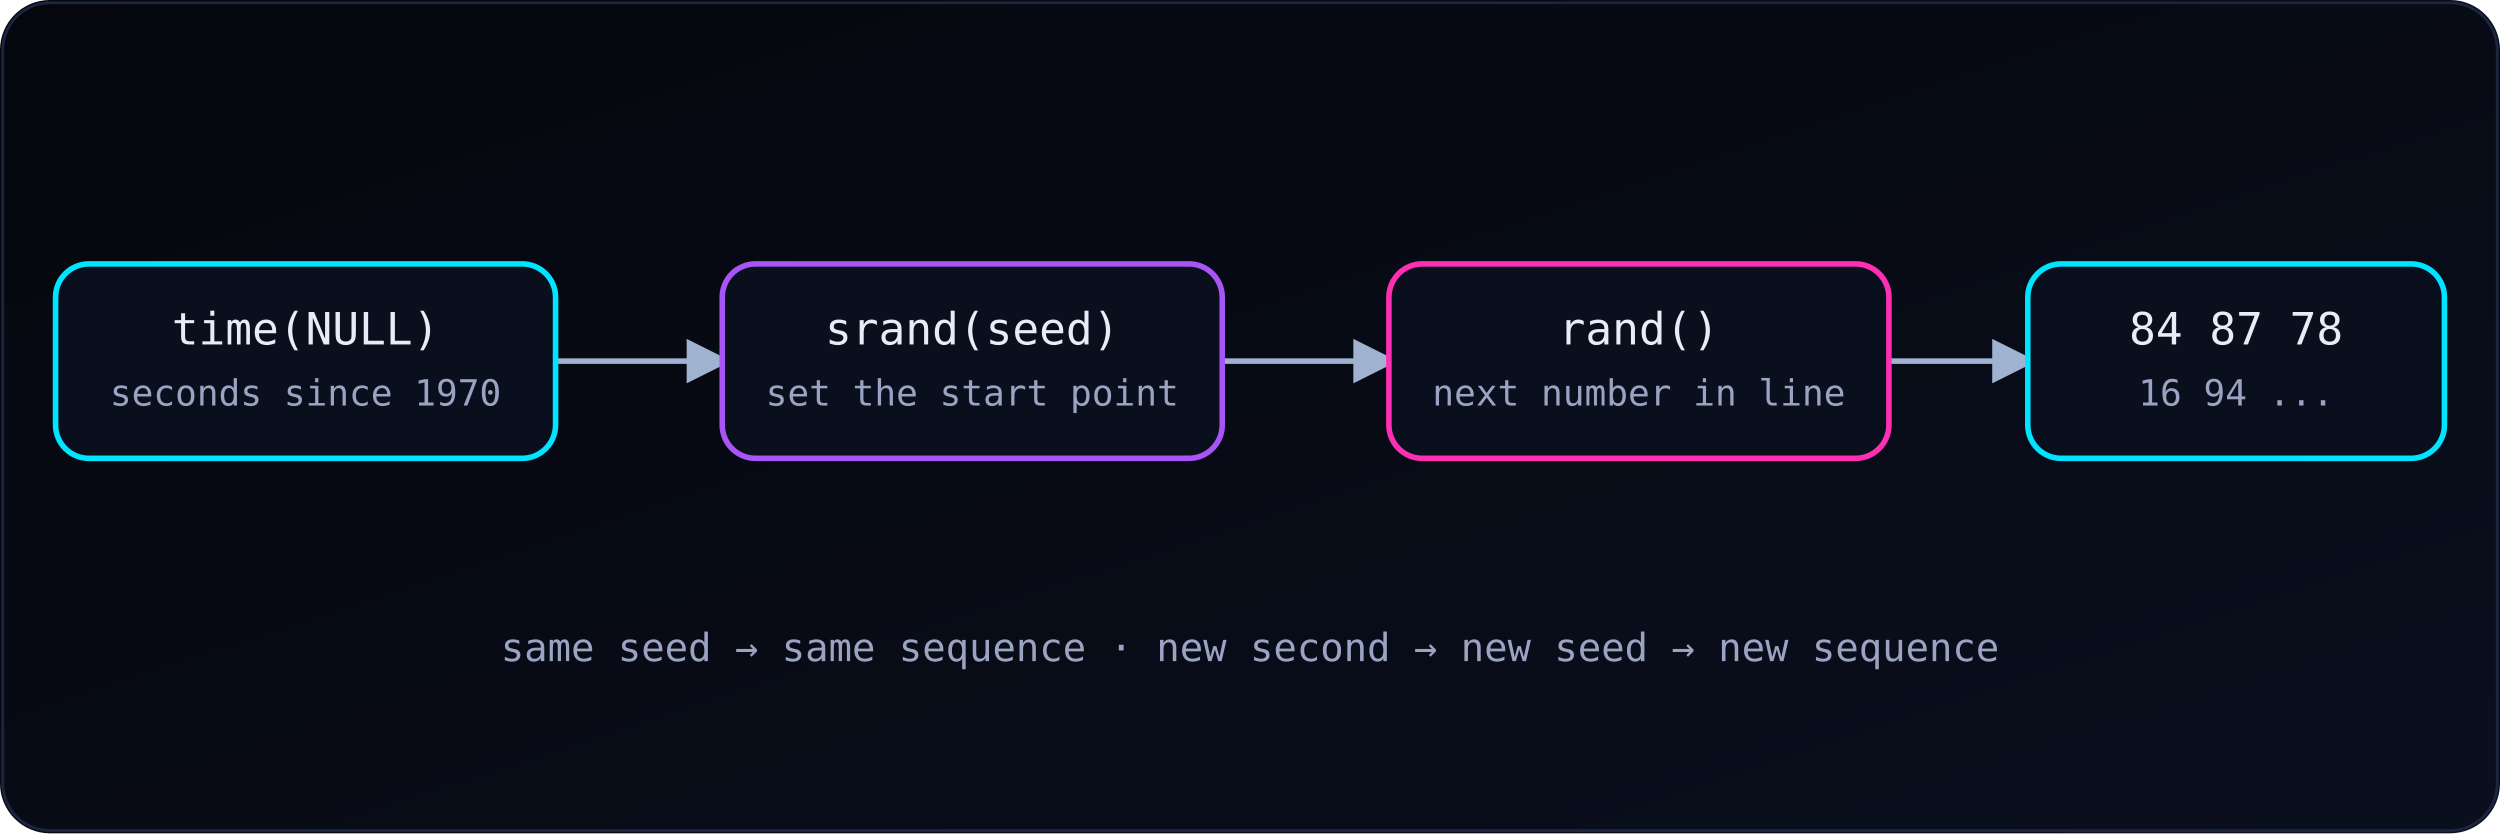
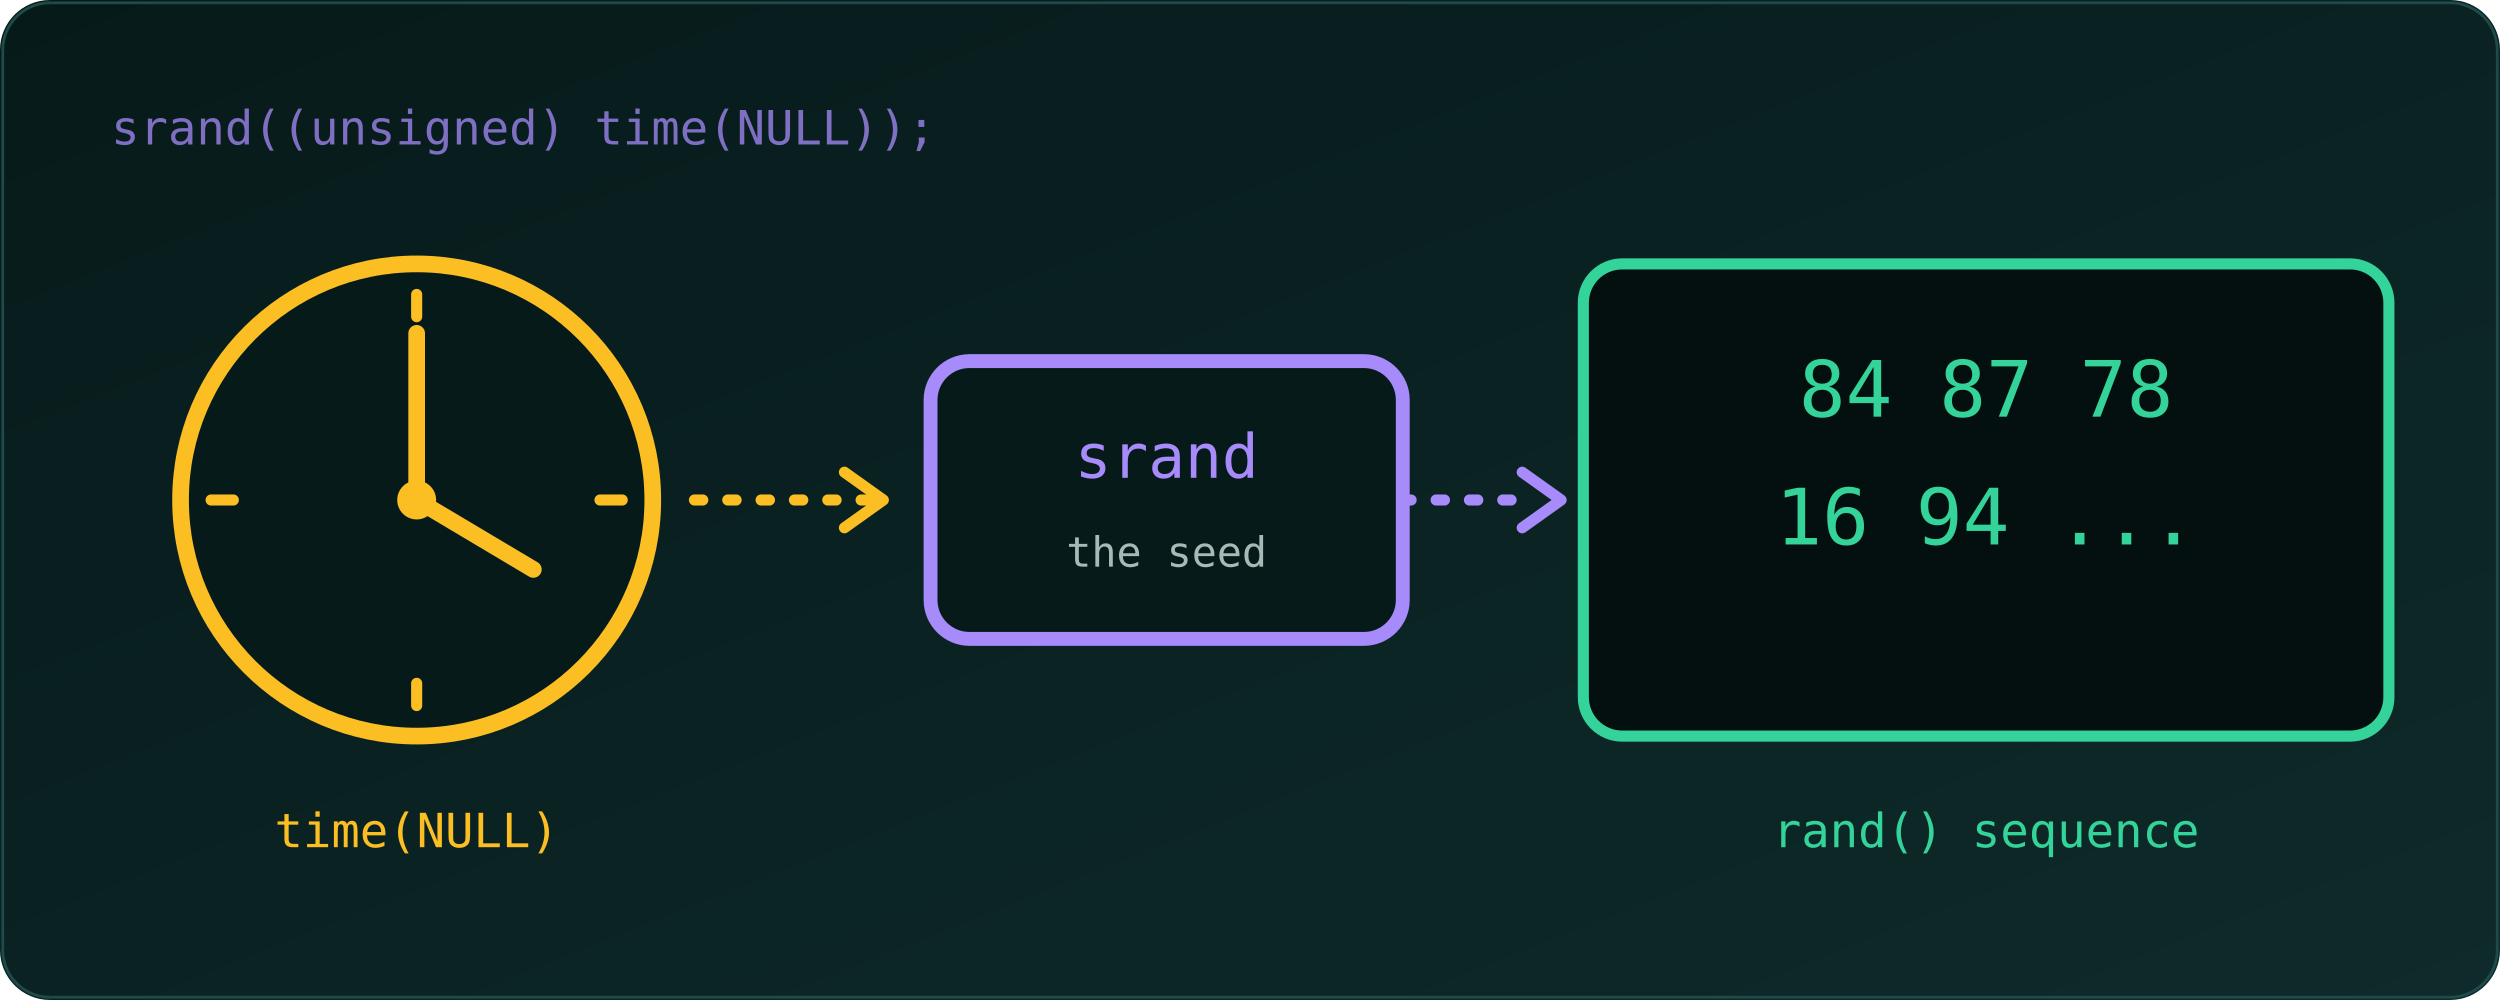
- <svg xmlns="http://www.w3.org/2000/svg" viewBox="0 0 900 300" role="img" aria-labelledby="t d">
+ <svg xmlns="http://www.w3.org/2000/svg" viewBox="0 0 900 360" role="img" aria-labelledby="t d">
  <defs>
    <linearGradient id="bg" x1="0" y1="0" x2="1" y2="1">
-       <stop offset="0" stop-color="#05070d" />
-       <stop offset="1" stop-color="#0a0f1e" />
+       <stop offset="0" stop-color="#071a1a" />
+       <stop offset="1" stop-color="#0e2a2a" />
    </linearGradient>
-     <marker id="arrow" viewBox="0 0 10 10" refX="8" refY="5" markerWidth="8" markerHeight="8" orient="auto">
-       <path d="M0,0 L10,5 L0,10 z" fill="#9fb3d1" />
+     <marker id="ar" viewBox="0 0 10 10" refX="8" refY="5" markerWidth="7" markerHeight="7" orient="auto">
+       <path d="M0,0 L10,5 L0,10 z" fill="context-stroke" />
    </marker>
  </defs>
-   <rect width="900" height="300" rx="18" fill="url(#bg)" />
-   <rect x="1" y="1" width="898" height="298" rx="17" fill="none" stroke="#1b2540" />
-   <g font-family="'JetBrains Mono','Fira Code',Consolas,monospace" text-anchor="middle" font-size="16" fill="#e8ecf7">
-     <g fill="none" stroke="#9fb3d1" stroke-width="2">
-       <path d="M200 130 H260" marker-end="url(#arrow)" />
-       <path d="M440 130 H500" marker-end="url(#arrow)" />
-       <path d="M680 130 H730" marker-end="url(#arrow)" />
+   <rect width="900" height="360" rx="18" fill="url(#bg)" />
+   <rect x="1" y="1" width="898" height="358" rx="17" fill="none" stroke="#1f4a4a" />
+   <g font-family="'JetBrains Mono','Fira Code',Consolas,monospace" fill="#e8fffb">
+     <circle cx="150" cy="180" r="85" fill="#071a1a" stroke="#fbbf24" stroke-width="6" />
+     <path d="M150 180 V120 M150 180 L192 205" stroke="#fbbf24" stroke-width="6" stroke-linecap="round" />
+     <circle cx="150" cy="180" r="7" fill="#fbbf24" />
+     <g stroke="#fbbf24" stroke-width="4" stroke-linecap="round">
+       <path d="M150 106 V114 M150 246 V254 M76 180 H84 M216 180 H224" />
    </g>
-     <rect x="20" y="95" width="180" height="70" rx="12" fill="#0a0f1e" stroke="#00e5ff" stroke-width="2" />
-     <text x="110" y="124">time(NULL)</text>
-     <text x="110" y="146" font-size="13" fill="#9aa4c2">seconds since 1970</text>
-     <rect x="260" y="95" width="180" height="70" rx="12" fill="#0a0f1e" stroke="#a855f7" stroke-width="2" />
-     <text x="350" y="124">srand(seed)</text>
-     <text x="350" y="146" font-size="13" fill="#9aa4c2">set the start point</text>
-     <rect x="500" y="95" width="180" height="70" rx="12" fill="#0a0f1e" stroke="#ff2fb4" stroke-width="2" />
-     <text x="590" y="124">rand()</text>
-     <text x="590" y="146" font-size="13" fill="#9aa4c2">next number in line</text>
-     <rect x="730" y="95" width="150" height="70" rx="12" fill="#0a0f1e" stroke="#00e5ff" stroke-width="2" />
-     <text x="805" y="124">84 87 78</text>
-     <text x="805" y="146" font-size="13" fill="#9aa4c2">16 94 ...</text>
-     <text x="450" y="238" font-size="14" fill="#9aa4c2">same seed → same sequence · new second → new seed → new sequence</text>
+     <text x="150" y="305" font-size="17" text-anchor="middle" fill="#fbbf24">time(NULL)</text>
+     <path d="M250 180 H318" stroke="#fbbf24" stroke-width="4" stroke-dasharray="3 9" stroke-linecap="round" />
+     <path d="M318 180 L304 170 M318 180 L304 190" stroke="#fbbf24" stroke-width="4" stroke-linecap="round" />
+     <rect x="335" y="130" width="170" height="100" rx="14" fill="#071a1a" stroke="#a78bfa" stroke-width="5" />
+     <text x="420" y="172" font-size="22" text-anchor="middle" fill="#a78bfa">srand</text>
+     <text x="420" y="204" font-size="15" text-anchor="middle" opacity=".7">the seed</text>
+     <path d="M505 180 H552" stroke="#a78bfa" stroke-width="4" stroke-dasharray="3 9" stroke-linecap="round" />
+     <path d="M562 180 L548 170 M562 180 L548 190" stroke="#a78bfa" stroke-width="4" stroke-linecap="round" />
+     <g font-size="28" fill="#34d399">
+       <rect x="570" y="95" width="290" height="170" rx="14" fill="#04100f" stroke="#34d399" stroke-width="4" />
+       <text x="715" y="150" text-anchor="middle">84  87  78</text>
+       <text x="715" y="196" text-anchor="middle">16  94  ...</text>
+     </g>
+     <text x="715" y="305" font-size="17" text-anchor="middle" fill="#34d399">rand() sequence</text>
+     <text x="40" y="52" font-size="17" opacity=".75" fill="#a78bfa">srand((unsigned) time(NULL));</text>
  </g>
</svg>
